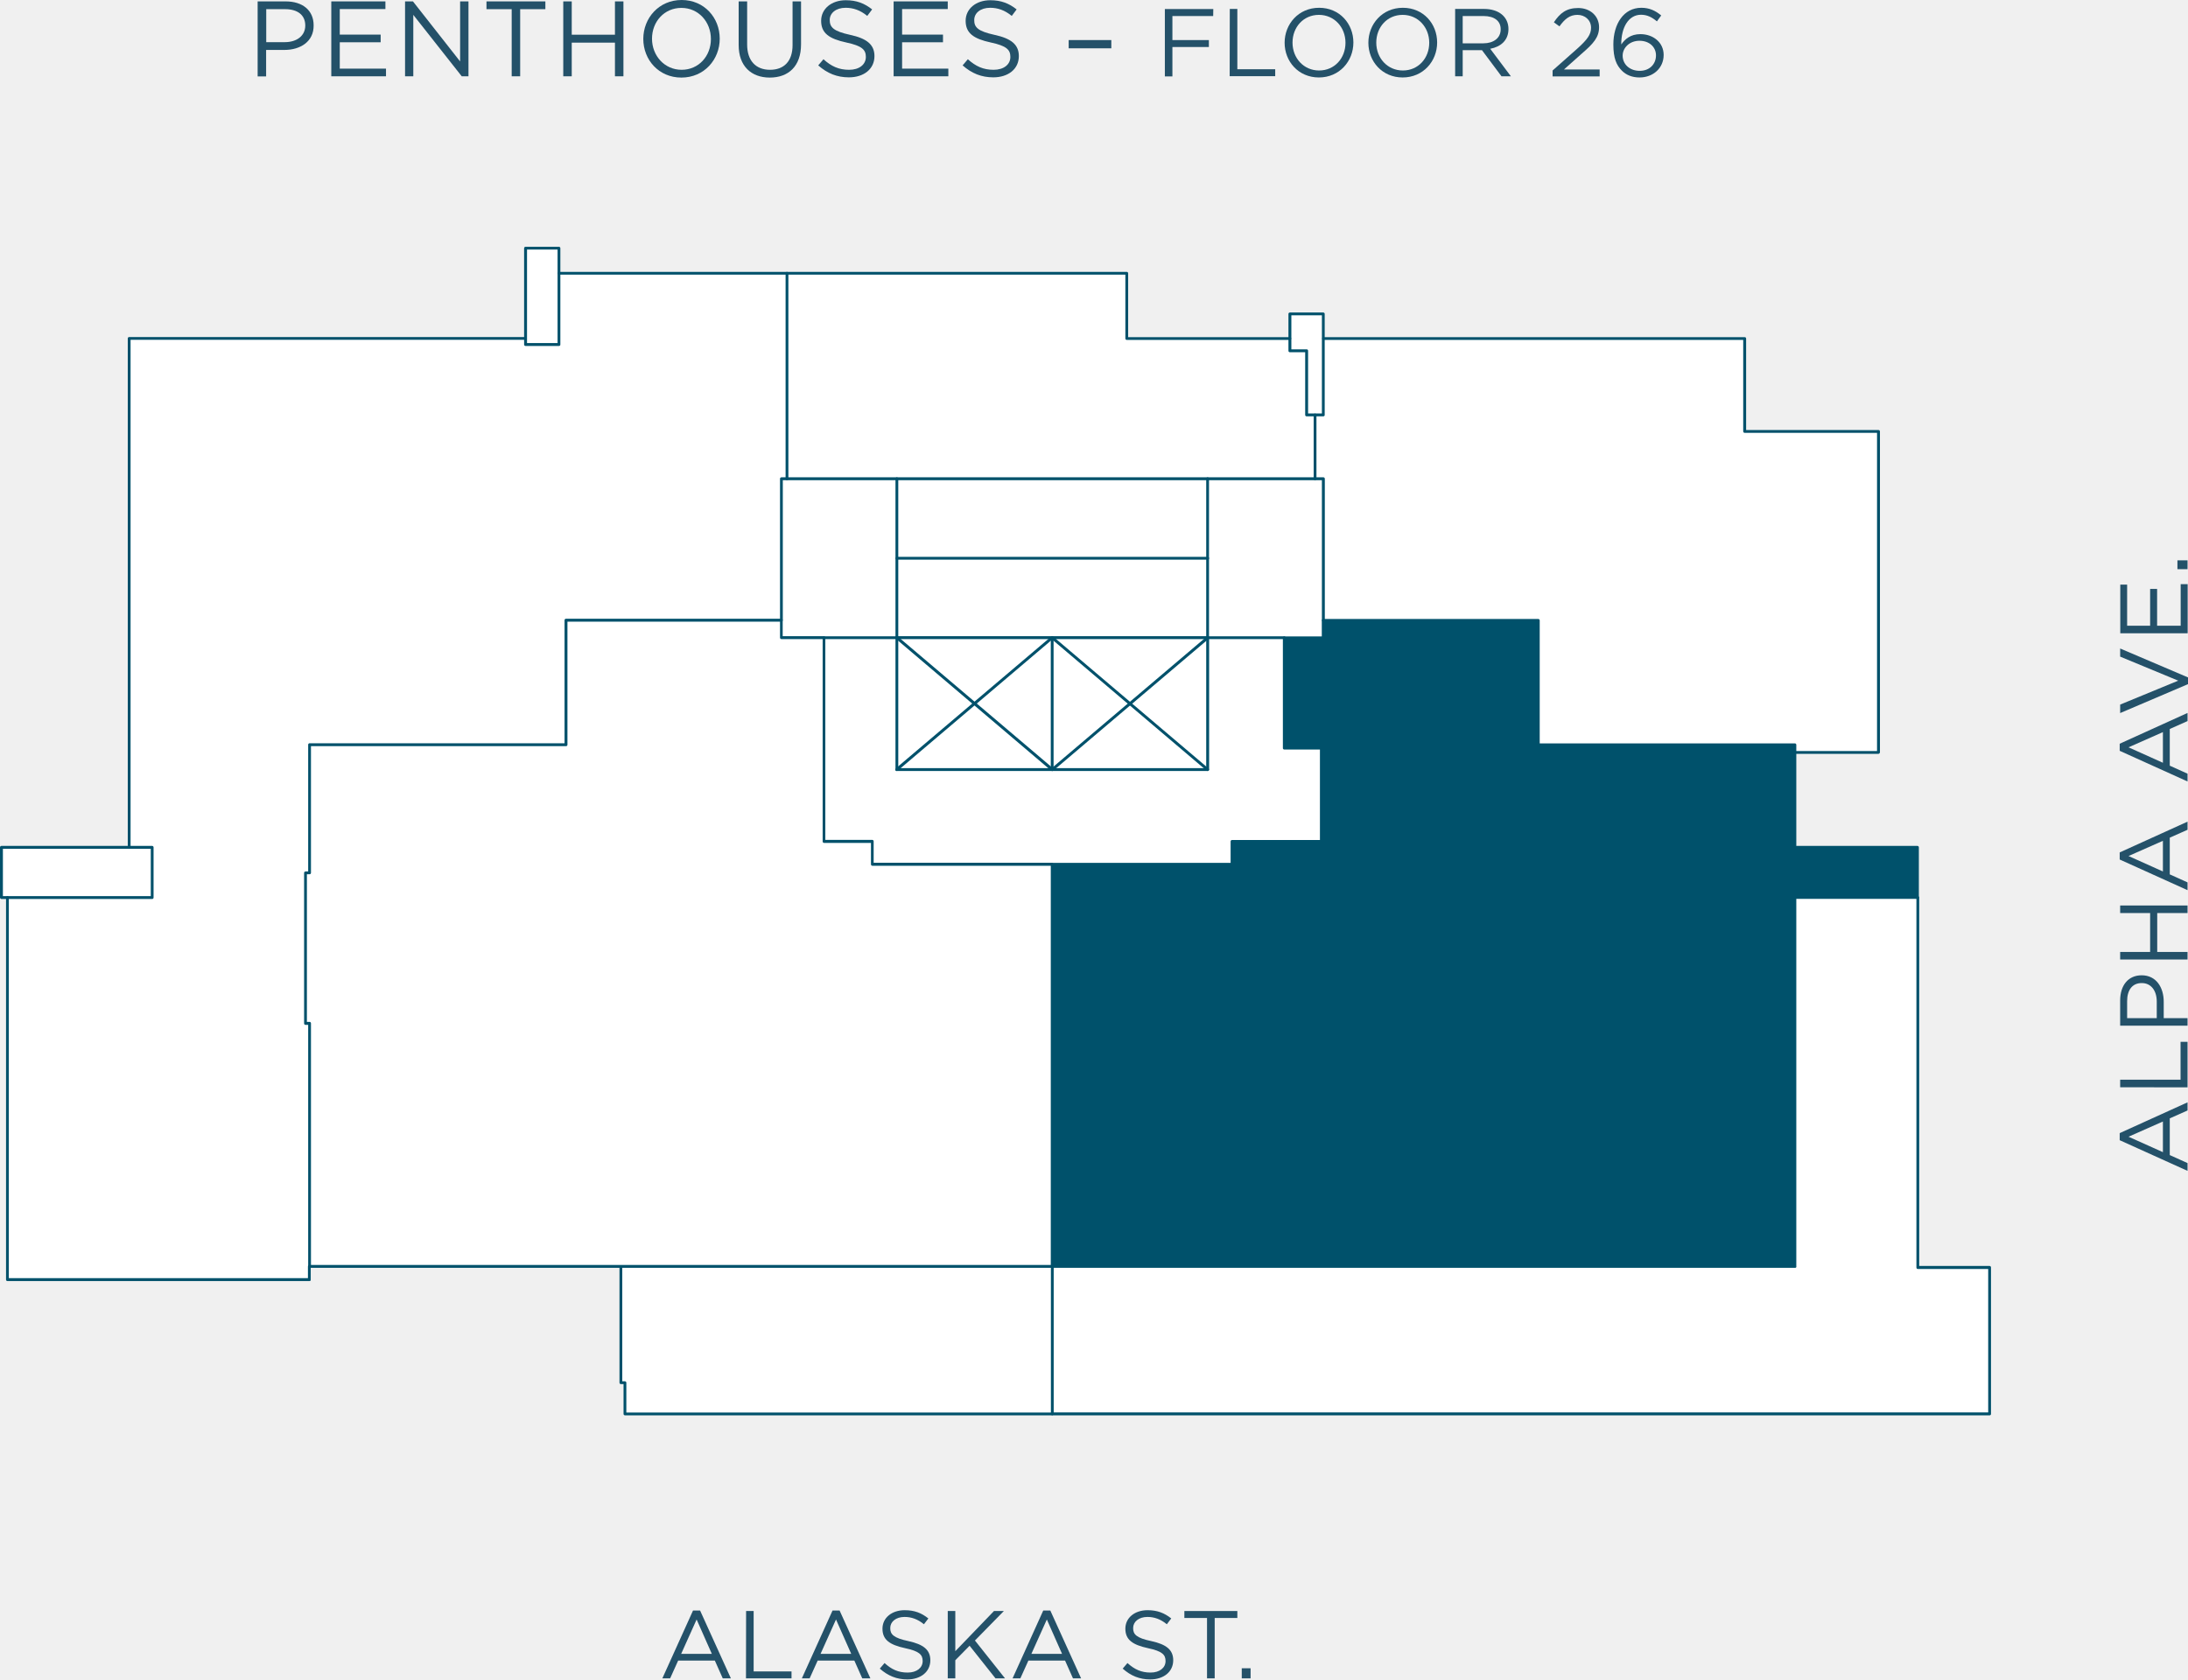
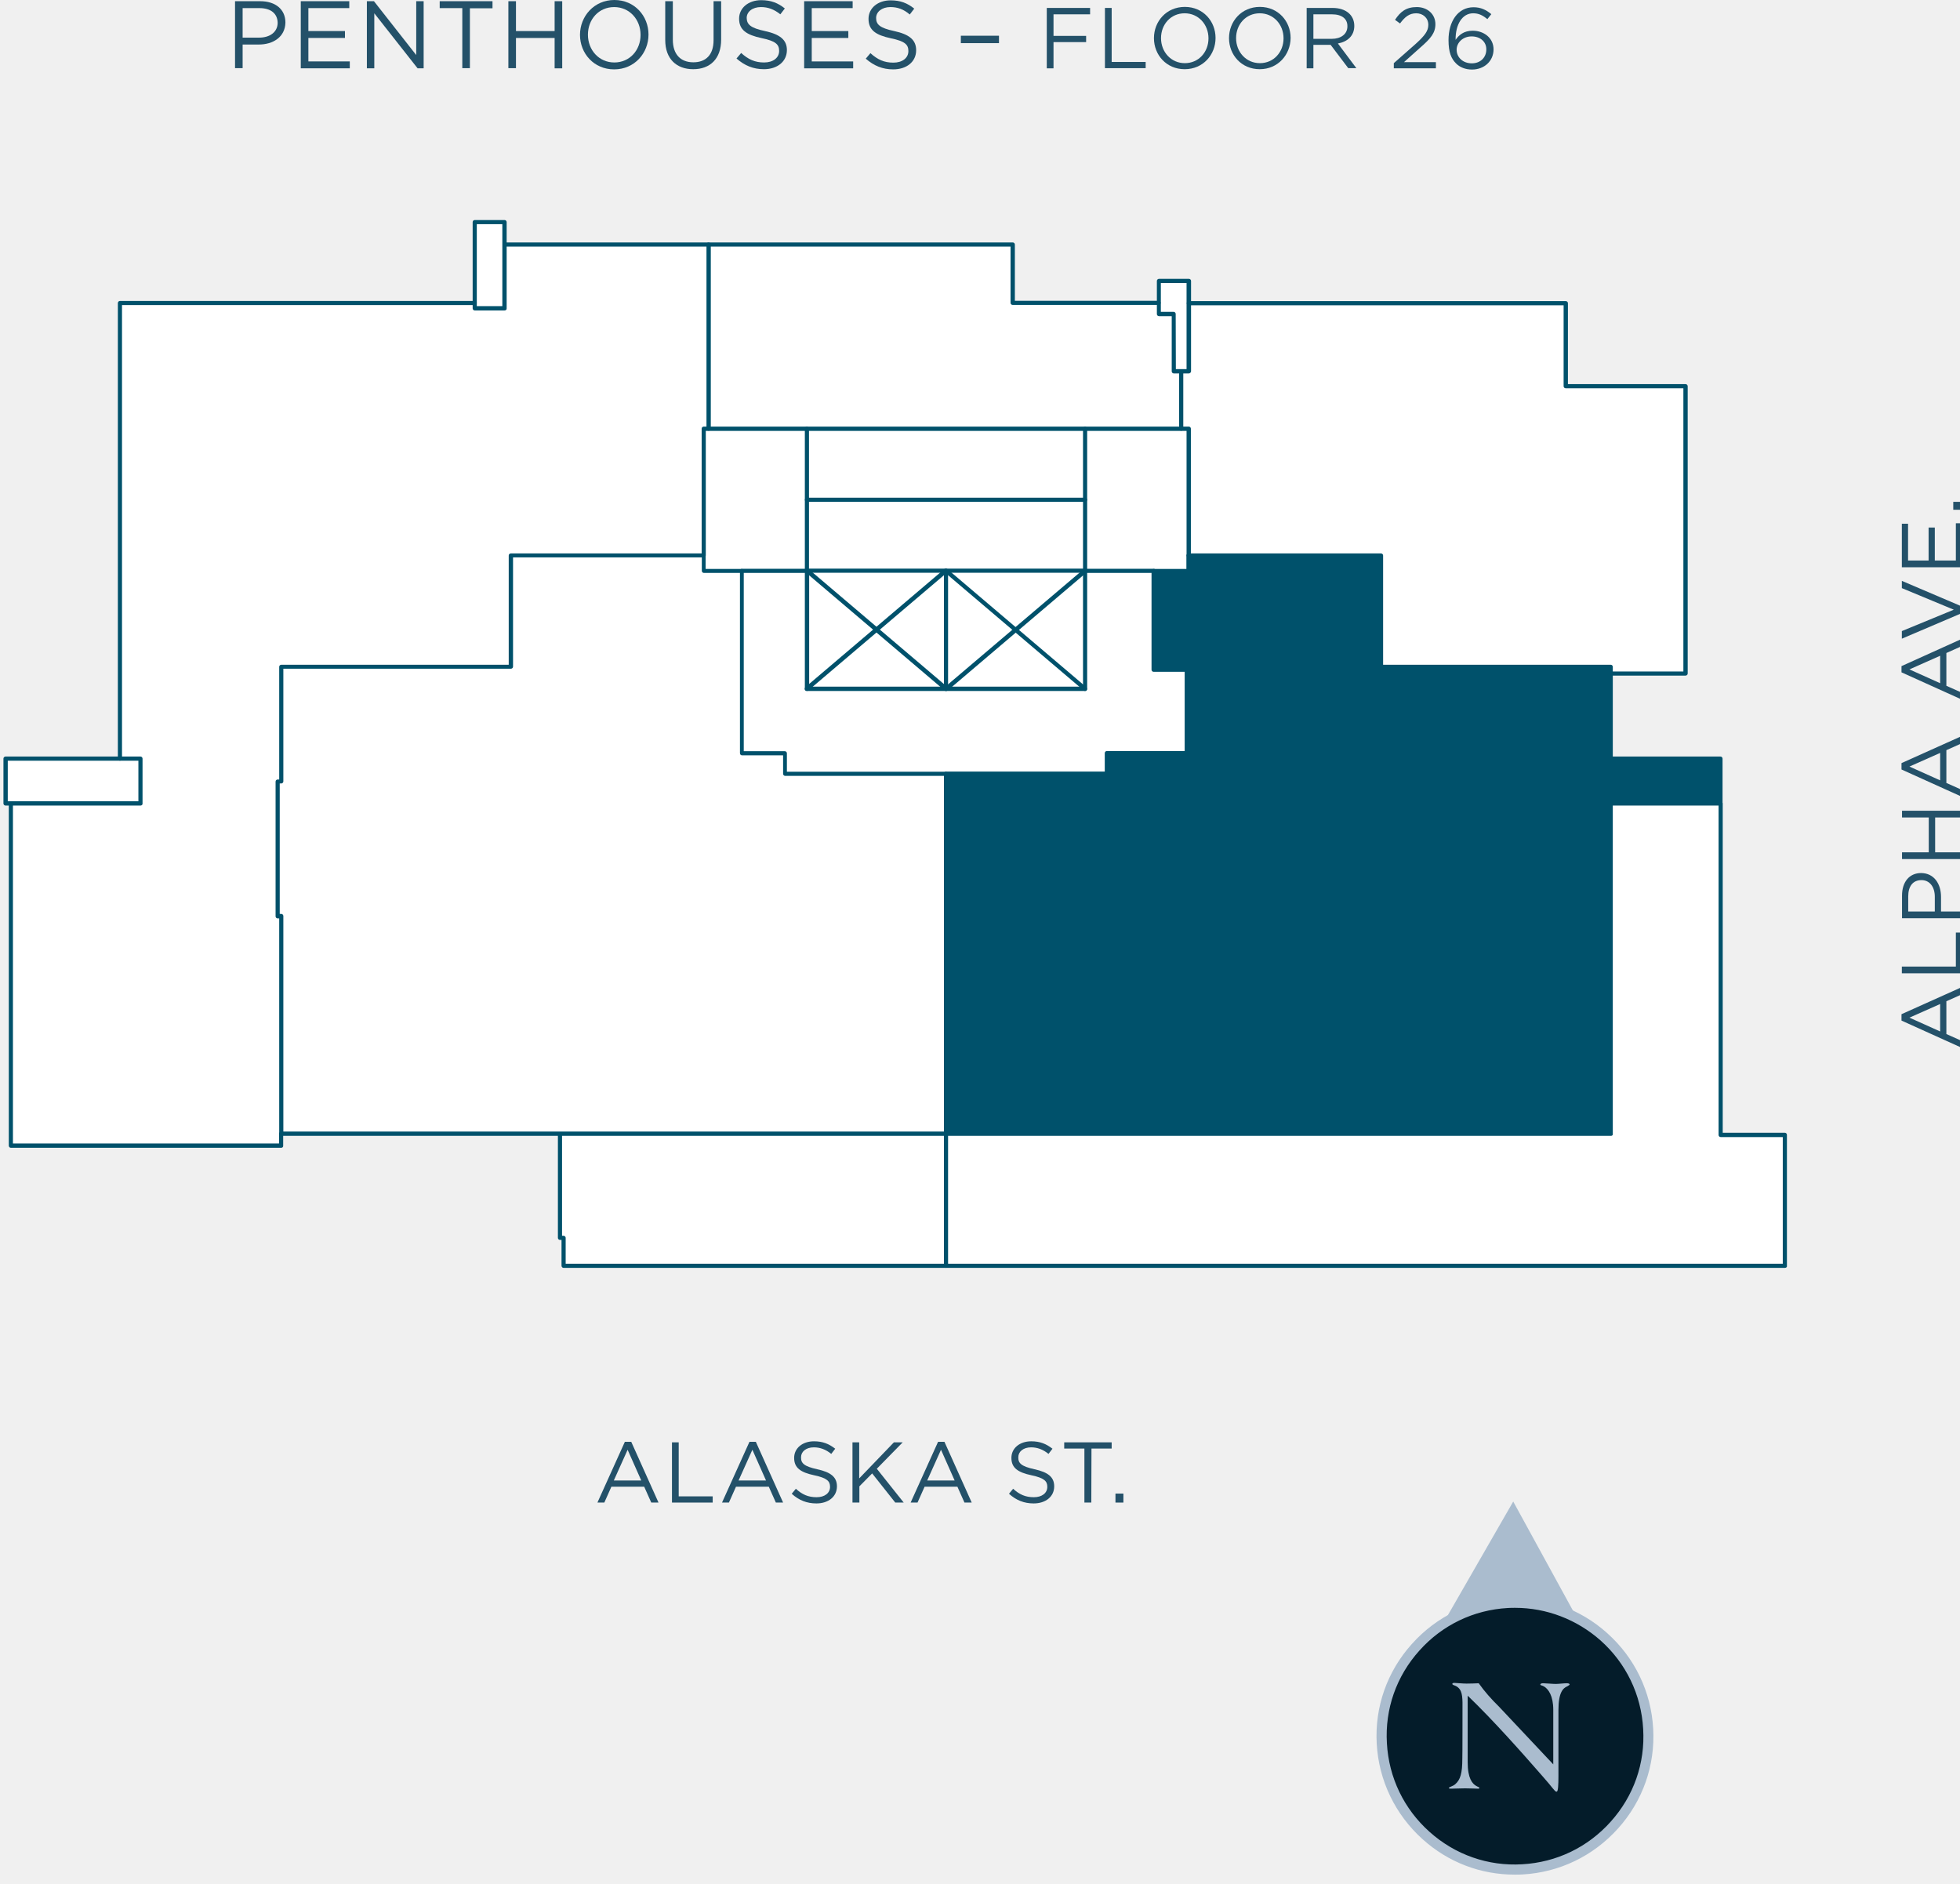
- <svg xmlns="http://www.w3.org/2000/svg" version="1.1" id="Layer_1" x="0px" y="0px" viewBox="0 0 188.36 144.61" style="enable-background:new 0 0 188.36 144.61;" xml:space="preserve">
+ <svg xmlns="http://www.w3.org/2000/svg" xmlns:xlink="http://www.w3.org/1999/xlink" version="1.1" id="Layer_1" x="0px" y="0px" viewBox="0 0 113.58 109.14" style="enable-background:new 0 0 113.58 109.14;" xml:space="preserve">
  <style type="text/css">
- 	.st0{fill:#245169;}
- 	.st1{fill:#FFFFFF;}
- 	.st2{fill:#00516B;}
+ 	.st0{fill:#AABCCE;}
+ 	.st1{fill:#041C2A;}
+ 	.st2{enable-background:new    ;}
+ 	.st3{clip-path:url(#SVGID_2_);}
+ 	.st4{fill:#245169;}
+ 	.st5{fill:#FFFFFF;}
+ 	.st6{fill:#00516B;}
</style>
  <g>
-     <path class="st0" d="M24.48,4.3h-1.57v2.28h-0.73V0.12h2.41c1.46,0,2.41,0.77,2.41,2.06C27.02,3.58,25.86,4.3,24.48,4.3z    M24.55,0.79h-1.63v2.84h1.59c1.07,0,1.77-0.57,1.77-1.43C26.28,1.27,25.59,0.79,24.55,0.79z" />
-     <path class="st0" d="M33.19,0.78h-3.94v2.2h3.52v0.66h-3.52v2.27h3.98v0.66h-4.71V0.12h4.66v0.66H33.19z" />
-     <path class="st0" d="M39.62,0.12h0.71v6.45h-0.58l-4.17-5.29v5.29h-0.71V0.12h0.68l4.06,5.17V0.12H39.62z" />
-     <path class="st0" d="M44.79,6.57h-0.74V0.79h-2.17V0.12h5.07v0.67h-2.17v5.78H44.79z" />
-     <path class="st0" d="M49.22,3.67v2.9h-0.73V0.12h0.73v2.87h3.72V0.12h0.73v6.45h-0.73v-2.9C52.94,3.67,49.22,3.67,49.22,3.67z" />
-     <path class="st0" d="M58.66,6.68c-1.96,0-3.28-1.54-3.28-3.33S56.72,0,58.68,0s3.28,1.54,3.28,3.33S60.63,6.68,58.66,6.68z    M58.66,0.68c-1.47,0-2.53,1.18-2.53,2.65s1.08,2.68,2.55,2.68s2.52-1.18,2.52-2.65S60.14,0.68,58.66,0.68z" />
-     <path class="st0" d="M68.96,3.82c0,1.88-1.08,2.86-2.69,2.86c-1.59,0-2.68-0.98-2.68-2.8V0.12h0.73v3.71   c0,1.39,0.74,2.18,1.97,2.18c1.19,0,1.94-0.72,1.94-2.13V0.12h0.73C68.96,0.12,68.96,3.82,68.96,3.82z" />
-     <path class="st0" d="M73.18,3c1.44,0.31,2.1,0.84,2.1,1.83c0,1.12-0.92,1.83-2.2,1.83c-1.02,0-1.86-0.34-2.64-1.03l0.45-0.53   c0.67,0.61,1.32,0.91,2.21,0.91c0.87,0,1.44-0.45,1.44-1.11c0-0.61-0.32-0.95-1.68-1.24c-1.48-0.32-2.17-0.8-2.17-1.87   c0-1.03,0.89-1.77,2.12-1.77c0.94,0,1.61,0.27,2.27,0.79l-0.42,0.56c-0.6-0.49-1.2-0.7-1.86-0.7c-0.84,0-1.37,0.46-1.37,1.05   C71.43,2.35,71.76,2.69,73.18,3z" />
-     <path class="st0" d="M81.6,0.78h-3.94v2.2h3.52v0.66h-3.52v2.27h3.98v0.66h-4.71V0.12h4.66v0.66H81.6z" />
-     <path class="st0" d="M85.61,3c1.44,0.31,2.1,0.84,2.1,1.83c0,1.12-0.92,1.83-2.2,1.83c-1.02,0-1.86-0.34-2.64-1.03l0.45-0.53   c0.68,0.61,1.32,0.91,2.22,0.91c0.87,0,1.44-0.45,1.44-1.11c0-0.61-0.32-0.95-1.68-1.24c-1.48-0.32-2.17-0.8-2.17-1.87   c0-1.03,0.89-1.77,2.12-1.77c0.94,0,1.61,0.27,2.27,0.79L87.1,1.37c-0.6-0.49-1.2-0.7-1.86-0.7c-0.84,0-1.37,0.46-1.37,1.05   C83.86,2.35,84.19,2.69,85.61,3z" />
-     <path class="st0" d="M92,4.16V3.45h3.67v0.71H92z" />
-   </g>
-   <g>
-     <path class="st0" d="M104.44,1.38h-3.51v2.07h3.14v0.6h-3.14v2.53h-0.65v-5.8h4.17L104.44,1.38L104.44,1.38z" />
-     <path class="st0" d="M105.87,0.77h0.65v5.19h3.26v0.6h-3.92L105.87,0.77L105.87,0.77z" />
-     <path class="st0" d="M113.54,6.67c-1.76,0-2.95-1.38-2.95-2.99s1.2-3.01,2.97-3.01c1.77,0,2.95,1.38,2.95,2.99   S115.31,6.67,113.54,6.67z M113.54,1.28c-1.33,0-2.27,1.06-2.27,2.39s0.96,2.4,2.29,2.4s2.27-1.06,2.27-2.39   S114.87,1.28,113.54,1.28z" />
-     <path class="st0" d="M120.75,6.67c-1.76,0-2.95-1.38-2.95-2.99s1.2-3.01,2.97-3.01c1.77,0,2.95,1.38,2.95,2.99   S122.52,6.67,120.75,6.67z M120.75,1.28c-1.33,0-2.27,1.06-2.27,2.39s0.96,2.4,2.29,2.4s2.27-1.06,2.27-2.39   S122.08,1.28,120.75,1.28z" />
-     <path class="st0" d="M129.26,6.57l-1.68-2.25h-1.66v2.25h-0.65v-5.8h2.49c1.28,0,2.1,0.69,2.1,1.73c0,0.97-0.66,1.53-1.57,1.7   l1.78,2.37C130.07,6.57,129.26,6.57,129.26,6.57z M127.71,1.38h-1.79v2.35h1.78c0.87,0,1.49-0.45,1.49-1.2   C129.2,1.81,128.65,1.38,127.71,1.38z" />
-     <path class="st0" d="M134.25,2.27l-0.48-0.35c0.52-0.78,1.07-1.23,2.09-1.23c1.05,0,1.8,0.7,1.8,1.65c0,0.85-0.45,1.38-1.47,2.26   l-1.55,1.38h3.07v0.6h-4.05V6.07l2.1-1.86c0.89-0.8,1.21-1.24,1.21-1.82c0-0.68-0.54-1.11-1.17-1.11   C135.14,1.28,134.71,1.63,134.25,2.27z" />
-     <path class="st0" d="M142.64,1.84c-0.43-0.36-0.84-0.57-1.37-0.57c-1.05,0-1.71,1.06-1.7,2.56c0.32-0.46,0.8-0.89,1.65-0.89   c1.08,0,2,0.7,2,1.79c0,1.13-0.9,1.94-2.08,1.94c-0.64,0-1.16-0.22-1.52-0.59c-0.46-0.46-0.73-1.06-0.73-2.25   c0-1.77,0.89-3.16,2.41-3.16c0.7,0,1.21,0.25,1.71,0.66L142.64,1.84z M141.14,3.51c-0.87,0-1.45,0.62-1.45,1.28   c0,0.75,0.61,1.31,1.47,1.31s1.4-0.59,1.4-1.33C142.56,4.04,141.98,3.51,141.14,3.51z" />
-   </g>
-   <g>
-     <path class="st0" d="M62.92,144.52h-0.7l-0.68-1.53h-3.16l-0.69,1.53h-0.67l2.64-5.84h0.61L62.92,144.52z M59.97,139.45l-1.33,2.96   h2.64L59.97,139.45z" />
-     <path class="st0" d="M64.23,138.72h0.65v5.2h3.26v0.6h-3.92L64.23,138.72L64.23,138.72z" />
-     <path class="st0" d="M74.93,144.52h-0.7l-0.68-1.53h-3.16l-0.69,1.53h-0.67l2.64-5.84h0.61L74.93,144.52z M71.97,139.45l-1.33,2.96   h2.64L71.97,139.45z" />
-     <path class="st0" d="M78.2,141.31c1.29,0.28,1.89,0.75,1.89,1.65c0,1-0.83,1.65-1.98,1.65c-0.92,0-1.67-0.31-2.37-0.93l0.41-0.48   c0.6,0.55,1.18,0.82,1.99,0.82c0.78,0,1.29-0.41,1.29-0.99c0-0.55-0.29-0.85-1.51-1.11c-1.33-0.29-1.95-0.72-1.95-1.68   c0-0.93,0.8-1.59,1.91-1.59c0.85,0,1.45,0.24,2.04,0.71l-0.38,0.5c-0.54-0.44-1.08-0.63-1.67-0.63c-0.75,0-1.23,0.42-1.23,0.95   C76.63,140.73,76.93,141.04,78.2,141.31z" />
-     <path class="st0" d="M86.52,144.52H85.7l-2.23-2.81l-1.23,1.25v1.56h-0.65v-5.8h0.65v3.46l3.33-3.46h0.85l-2.49,2.54L86.52,144.52z   " />
-     <path class="st0" d="M93.07,144.52h-0.7l-0.68-1.53h-3.16l-0.69,1.53h-0.67l2.64-5.84h0.61L93.07,144.52z M90.12,139.45l-1.33,2.96   h2.64L90.12,139.45z" />
-     <path class="st0" d="M99.11,141.31c1.29,0.28,1.89,0.75,1.89,1.65c0,1-0.83,1.65-1.98,1.65c-0.92,0-1.67-0.31-2.37-0.93l0.41-0.48   c0.61,0.55,1.19,0.82,1.99,0.82c0.78,0,1.29-0.41,1.29-0.99c0-0.55-0.29-0.85-1.51-1.11c-1.33-0.29-1.95-0.72-1.95-1.68   c0-0.93,0.8-1.59,1.91-1.59c0.84,0,1.45,0.24,2.04,0.71l-0.38,0.5c-0.54-0.44-1.08-0.63-1.67-0.63c-0.75,0-1.23,0.42-1.23,0.95   C97.54,140.73,97.83,141.04,99.11,141.31z" />
-     <path class="st0" d="M104.57,144.52h-0.66v-5.2h-1.95v-0.6h4.56v0.6h-1.95V144.52z" />
-     <path class="st0" d="M106.9,144.52v-0.87h0.76v0.87H106.9z" />
-   </g>
-   <g>
-     <path class="st0" d="M188.32,94.92v0.7l-1.53,0.68v3.16l1.53,0.69v0.67l-5.84-2.64v-0.61L188.32,94.92z M183.24,97.88l2.96,1.33   v-2.64L183.24,97.88z" />
-     <path class="st0" d="M182.52,93.62v-0.65h5.2v-3.26h0.6v3.92L182.52,93.62L182.52,93.62z" />
-     <path class="st0" d="M186.27,86.26v1.41h2.05v0.65h-5.8v-2.17c0-1.31,0.7-2.17,1.85-2.17C185.63,83.98,186.27,85.03,186.27,86.26z    M183.12,86.2v1.47h2.55v-1.43c0-0.96-0.51-1.59-1.28-1.59C183.55,84.64,183.12,85.27,183.12,86.2z" />
-     <path class="st0" d="M185.71,81.97h2.61v0.65h-5.8v-0.65h2.58v-3.35h-2.58v-0.65h5.8v0.65h-2.61V81.97z" />
-     <path class="st0" d="M188.32,70.75v0.7l-1.53,0.68v3.16l1.53,0.69v0.67l-5.84-2.64V73.4L188.32,70.75z M183.24,73.71l2.96,1.33   V72.4L183.24,73.71z" />
-     <path class="st0" d="M188.32,61.39v0.7l-1.53,0.68v3.16l1.53,0.69v0.67l-5.84-2.64v-0.61L188.32,61.39z M183.24,64.35l2.96,1.33   v-2.64L183.24,64.35z" />
-     <path class="st0" d="M182.52,56.54v-0.7l5.84,2.49v0.58l-5.84,2.49v-0.73l5-2.06L182.52,56.54z" />
-     <path class="st0" d="M183.12,50.34v3.54h1.98v-3.17h0.6v3.17h2.03V50.3h0.6v4.23h-5.8v-4.19H183.12z" />
-     <path class="st0" d="M188.32,49.01h-0.87v-0.76h0.87V49.01z" />
+     <g>
+       <g>
+         <g>
+           <polygon class="st0" points="87.69,87.01 83.86,93.67 91.38,93.75     " />
+         </g>
+         <g>
+           <path class="st1" d="M87.87,92.93c4.28,0.05,7.7,3.54,7.65,7.81c-0.05,4.28-3.54,7.7-7.81,7.65c-4.28-0.05-7.7-3.54-7.65-7.81      C80.09,96.33,83.6,92.88,87.87,92.93" />
+         </g>
+       </g>
+       <g class="st2">
+         <path class="st0" d="M84.75,98.65c-0.01-0.51-0.07-0.86-0.51-1c-0.05-0.02-0.08-0.05-0.08-0.06c0-0.04,0.02-0.07,0.12-0.07     s0.47,0.04,0.7,0.04c0.24,0,0.51-0.01,0.71-0.02c0.34,0.48,0.73,0.92,1.16,1.34l3.16,3.36v-3.16c0-0.81-0.28-1.2-0.53-1.35     c-0.12-0.07-0.22-0.07-0.22-0.11c0-0.05,0.06-0.08,0.16-0.08c0.14,0,0.55,0.04,0.73,0.04c0.19,0,0.46-0.04,0.65-0.04     c0.13,0,0.16,0.05,0.16,0.07s-0.05,0.06-0.14,0.11c-0.24,0.1-0.51,0.35-0.51,1.37v3.83c0,0.51-0.02,0.9-0.1,0.9h-0.02     c-0.1,0-0.2-0.22-0.8-0.89c-1.16-1.33-2.85-3.24-4.34-4.67v3.85c0,0.96,0.28,1.25,0.48,1.37c0.13,0.08,0.2,0.08,0.2,0.13     c0,0.02-0.02,0.04-0.07,0.04c-0.11,0-0.42-0.02-0.76-0.02c-0.19,0-0.72,0.02-0.83,0.02c-0.07,0-0.11-0.01-0.11-0.04     c0-0.06,0.24-0.1,0.37-0.22c0.3-0.26,0.41-0.64,0.41-1.48C84.75,101.92,84.75,98.65,84.75,98.65z" />
+       </g>
+     </g>
+     <g>
+       <g>
+         <g>
+           <g>
+             <defs>
+               <rect id="SVGID_1_" x="79.54" y="86.98" transform="matrix(0.9985 -0.0553 0.0553 0.9985 -5.2767 4.9965)" width="16.21" height="21.73" />
+             </defs>
+             <clipPath id="SVGID_2_">
+               <use xlink:href="#SVGID_1_" style="overflow:visible;" />
+             </clipPath>
+             <g class="st3">
+               <path class="st0" d="M87.78,108.63c-1.98,0-3.85-0.71-5.34-2.05c-1.59-1.43-2.54-3.4-2.66-5.53c-0.12-2.14,0.6-4.19,2.04-5.79        c1.43-1.6,3.4-2.54,5.53-2.66l0.01,0.29l-0.01-0.29c2.13-0.11,4.19,0.6,5.79,2.04c1.6,1.43,2.54,3.4,2.66,5.53        s-0.6,4.19-2.04,5.79s-3.4,2.54-5.53,2.66C88.08,108.63,87.93,108.63,87.78,108.63z M87.8,93.17c-0.14,0-0.28,0-0.42,0.01        c-1.99,0.11-3.81,0.99-5.13,2.47c-1.33,1.48-2,3.38-1.88,5.37c0.11,1.99,0.99,3.81,2.47,5.13c1.48,1.33,3.4,2,5.37,1.88        c1.99-0.11,3.81-0.99,5.13-2.47c1.33-1.48,2-3.38,1.88-5.37c-0.11-1.99-0.99-3.81-2.47-5.13        C91.38,93.85,89.63,93.17,87.8,93.17z" />
+             </g>
+           </g>
+         </g>
+       </g>
+     </g>
  </g>
  <g>
    <g>
-       <polygon class="st1" points="171.29,121.74 171.29,109.14 165.11,109.14 165.11,77.29 165.11,72.96 154.55,72.96 154.55,64.79     161.71,64.79 161.71,37.14 150.19,37.14 150.19,29.14 113.93,29.14 113.93,27.03 111.05,27.03 111.05,29.14 97.01,29.14     97.01,23.53 67.75,23.53 48.13,23.53 48.13,21.37 45.25,21.37 45.25,29.14 11.13,29.14 11.13,72.96 0.13,72.96 0.13,77.29     0.65,77.29 0.65,110.19 26.65,110.19 26.65,109.04 53.45,109.04 53.45,119.04 53.81,119.04 53.81,121.74 90.59,121.74   " />
-     </g>
-     <g>
-       <path class="st2" d="M103.96,66.39c-0.03,0-0.06-0.01-0.08-0.03l-13.3-11.29l-13.3,11.29c-0.05,0.04-0.13,0.04-0.18-0.01    c-0.04-0.05-0.04-0.13,0.01-0.18L90.5,54.81c0.05-0.04,0.12-0.04,0.16,0l13.38,11.36c0.05,0.04,0.06,0.12,0.01,0.18    C104.04,66.37,104,66.39,103.96,66.39z" />
-     </g>
-     <g>
-       <path class="st2" d="M90.58,66.39c-0.03,0-0.06-0.01-0.08-0.03L77.12,55c-0.05-0.04-0.06-0.12-0.01-0.18    c0.04-0.05,0.12-0.06,0.18-0.01l13.3,11.29l13.3-11.29c0.05-0.04,0.13-0.04,0.18,0.01c0.04,0.05,0.04,0.13-0.01,0.18L90.67,66.36    C90.64,66.38,90.61,66.39,90.58,66.39z" />
-     </g>
-     <g>
-       <path class="st2" d="M90.58,66.39c-0.07,0-0.12-0.06-0.12-0.12V54.9c0-0.07,0.06-0.12,0.12-0.12s0.12,0.06,0.12,0.12v11.36    C90.71,66.33,90.65,66.39,90.58,66.39z" />
-     </g>
-     <g>
-       <path class="st2" d="M77.21,55.03c-0.07,0-0.12-0.06-0.12-0.12V41.22c0-0.07,0.06-0.12,0.12-0.12s0.12,0.06,0.12,0.12V54.9    C77.33,54.97,77.27,55.03,77.21,55.03z" />
-     </g>
-     <g>
-       <path class="st2" d="M103.96,55.03c-0.07,0-0.12-0.06-0.12-0.12V41.22c0-0.07,0.06-0.12,0.12-0.12s0.12,0.06,0.12,0.12V54.9    C104.09,54.97,104.03,55.03,103.96,55.03z" />
-     </g>
-     <g>
-       <path class="st2" d="M90.58,121.87H53.8c-0.07,0-0.12-0.06-0.12-0.12v-2.57h-0.23c-0.07,0-0.12-0.06-0.12-0.12v-10    c0-0.07,0.06-0.12,0.12-0.12s0.12,0.06,0.12,0.12v9.88h0.23c0.07,0,0.12,0.06,0.12,0.12v2.57h36.66c0.07,0,0.12,0.06,0.12,0.12    S90.65,121.87,90.58,121.87z" />
-     </g>
-     <g>
-       <path class="st2" d="M171.29,121.87h-80.7c-0.07,0-0.12-0.06-0.12-0.12v-12.7c0-0.07,0.06-0.12,0.12-0.12s0.12,0.06,0.12,0.12    v12.57h80.45v-12.35h-6.06c-0.07,0-0.12-0.06-0.12-0.12V77.28c0-0.07,0.06-0.12,0.12-0.12s0.12,0.06,0.12,0.12v31.73h6.06    c0.07,0,0.12,0.06,0.12,0.12v12.6C171.41,121.81,171.35,121.87,171.29,121.87z" />
-     </g>
-     <g>
-       <path class="st2" d="M161.71,64.91h-7.16c-0.07,0-0.12-0.06-0.12-0.12s0.06-0.12,0.12-0.12h7.04v-27.4h-11.4    c-0.07,0-0.12-0.06-0.12-0.12v-7.88h-36.13c-0.07,0-0.12-0.06-0.12-0.12s0.06-0.12,0.12-0.12h36.26c0.07,0,0.12,0.06,0.12,0.12    v7.88h11.4c0.07,0,0.12,0.06,0.12,0.12v27.64C161.83,64.85,161.77,64.91,161.71,64.91z" />
-     </g>
-     <g>
-       <path class="st2" d="M26.64,110.31h-26c-0.07,0-0.12-0.06-0.12-0.12v-32.9c0-0.07,0.06-0.12,0.12-0.12s0.12,0.06,0.12,0.12v32.77    h25.75v-1.01c0-0.07,0.06-0.12,0.12-0.12s0.12,0.06,0.12,0.12v1.14C26.77,110.25,26.71,110.31,26.64,110.31z" />
-     </g>
-     <g>
-       <path class="st2" d="M11.12,73.09c-0.07,0-0.12-0.06-0.12-0.12V29.14c0-0.07,0.06-0.12,0.12-0.12h34.12    c0.07,0,0.12,0.06,0.12,0.12s-0.06,0.12-0.12,0.12h-34v43.69C11.25,73.03,11.19,73.09,11.12,73.09z" />
-     </g>
-     <g>
-       <path class="st2" d="M67.75,23.65H48.12c-0.07,0-0.12-0.06-0.12-0.12s0.06-0.12,0.12-0.12h19.62c0.07,0,0.12,0.06,0.12,0.12    S67.81,23.65,67.75,23.65z" />
-     </g>
-     <g>
-       <path class="st2" d="M113.21,41.35c-0.07,0-0.12-0.06-0.12-0.12v-5.5c0-0.07,0.06-0.12,0.12-0.12s0.12,0.06,0.12,0.12v5.5    C113.33,41.29,113.27,41.35,113.21,41.35z" />
-     </g>
-     <g>
-       <path class="st2" d="M67.75,41.35c-0.07,0-0.12-0.06-0.12-0.12v-17.7c0-0.07,0.06-0.12,0.12-0.12H97c0.07,0,0.12,0.06,0.12,0.12    v5.5h13.92c0.07,0,0.12,0.06,0.12,0.12s-0.06,0.12-0.12,0.12H97c-0.07,0-0.12-0.06-0.12-0.12v-5.5H67.87v17.58    C67.87,41.29,67.81,41.35,67.75,41.35z" />
-     </g>
-     <g>
-       <path class="st2" d="M77.21,55.03h-6.26c-0.07,0-0.12-0.06-0.12-0.12s0.06-0.12,0.12-0.12h6.26c0.07,0,0.12,0.06,0.12,0.12    S77.27,55.03,77.21,55.03z" />
-     </g>
-     <g>
-       <path class="st2" d="M110.56,55.03h-6.6c-0.07,0-0.12-0.06-0.12-0.12s0.06-0.12,0.12-0.12h6.6c0.07,0,0.12,0.06,0.12,0.12    S110.63,55.03,110.56,55.03z" />
-     </g>
-     <g>
-       <path class="st2" d="M113.92,53.53c-0.07,0-0.12-0.06-0.12-0.12V41.35H67.39V53.4c0,0.07-0.06,0.12-0.12,0.12    s-0.12-0.06-0.12-0.12V41.22c0-0.07,0.06-0.12,0.12-0.12h46.66c0.07,0,0.12,0.06,0.12,0.12V53.4    C114.05,53.47,113.99,53.53,113.92,53.53z" />
-     </g>
-     <g>
-       <path class="st2" d="M103.96,66.39H77.21c-0.07,0-0.12-0.06-0.12-0.12V54.9c0-0.07,0.06-0.12,0.12-0.12h26.76    c0.07,0,0.12,0.06,0.12,0.12v11.36C104.09,66.33,104.03,66.39,103.96,66.39z M77.33,66.14h26.51V55.03H77.33V66.14z" />
-     </g>
-     <g>
-       <path class="st2" d="M103.96,48.19H77.21c-0.07,0-0.12-0.06-0.12-0.12s0.06-0.12,0.12-0.12h26.76c0.07,0,0.12,0.06,0.12,0.12    S104.03,48.19,103.96,48.19z" />
-     </g>
-     <g>
-       <polygon class="st2" points="90.58,109.04 154.54,109.04 154.54,77.28 165.1,77.28 165.1,72.96 154.54,72.96 154.54,64.78     154.54,64.12 132.44,64.12 132.44,53.4 113.92,53.4 113.92,54.9 110.56,54.9 110.56,64.4 113.76,64.4 113.76,72.44 106.06,72.44     106.06,74.42 90.58,74.42   " />
-     </g>
-     <g>
-       <path class="st2" d="M154.54,109.17H90.58c-0.07,0-0.12-0.06-0.12-0.12V74.42c0-0.07,0.06-0.12,0.12-0.12h15.36v-1.85    c0-0.07,0.06-0.12,0.12-0.12h7.57v-7.79h-3.07c-0.07,0-0.12-0.06-0.12-0.12v-9.5c0-0.07,0.06-0.12,0.12-0.12h3.23v-1.38    c0-0.07,0.06-0.12,0.12-0.12h18.52c0.07,0,0.12,0.06,0.12,0.12v10.59h21.97c0.07,0,0.12,0.06,0.12,0.12v8.71h10.43    c0.07,0,0.12,0.06,0.12,0.12v4.32c0,0.07-0.06,0.12-0.12,0.12h-10.43v31.64C154.67,109.11,154.61,109.17,154.54,109.17z     M90.71,108.92h63.71V77.28c0-0.07,0.06-0.12,0.12-0.12h10.43v-4.07h-10.43c-0.07,0-0.12-0.06-0.12-0.12v-8.71h-21.97    c-0.07,0-0.12-0.06-0.12-0.12V53.53h-18.27v1.38c0,0.07-0.06,0.12-0.12,0.12h-3.23v9.25h3.07c0.07,0,0.12,0.06,0.12,0.12v8.04    c0,0.07-0.06,0.12-0.12,0.12h-7.57v1.85c0,0.07-0.06,0.12-0.12,0.12H90.71V108.92z" />
-     </g>
-     <g>
-       <polygon class="st1" points="90.58,74.42 75.1,74.42 75.1,72.44 70.94,72.44 70.94,54.9 67.26,54.9 67.26,53.4 48.72,53.4     48.72,64.12 26.64,64.12 26.64,75.16 26.28,75.16 26.28,88.12 26.64,88.12 26.64,109.04 53.44,109.04 90.58,109.04   " />
-     </g>
-     <g>
-       <path class="st2" d="M90.58,109.17H26.65c-0.07,0-0.12-0.06-0.12-0.12v-20.8H26.3c-0.07,0-0.12-0.06-0.12-0.12V75.16    c0-0.07,0.06-0.12,0.12-0.12h0.23V64.12c0-0.07,0.06-0.12,0.12-0.12H48.6V53.4c0-0.07,0.06-0.12,0.12-0.12h18.54    c0.07,0,0.12,0.06,0.12,0.12v1.38h3.55c0.07,0,0.12,0.06,0.12,0.12v17.42h4.04c0.07,0,0.12,0.06,0.12,0.12v1.85h15.35    c0.07,0,0.12,0.06,0.12,0.12v34.62C90.71,109.11,90.65,109.17,90.58,109.17z M26.77,108.92h63.69V74.55H75.1    c-0.07,0-0.12-0.06-0.12-0.12v-1.85h-4.04c-0.07,0-0.12-0.06-0.12-0.12V55.03h-3.55c-0.07,0-0.12-0.06-0.12-0.12v-1.38h-18.3v10.6    c0,0.07-0.06,0.12-0.12,0.12H26.77v10.91c0,0.07-0.06,0.12-0.12,0.12h-0.23v12.71h0.23c0.07,0,0.12,0.06,0.12,0.12V108.92z" />
-     </g>
-     <g>
-       <path class="st2" d="M13.1,77.41H0.12C0.06,77.41,0,77.35,0,77.28v-4.32c0-0.07,0.06-0.12,0.12-0.12H13.1    c0.07,0,0.12,0.06,0.12,0.12v4.32C13.23,77.35,13.17,77.41,13.1,77.41z M0.25,77.16h12.73v-4.07H0.25V77.16z" />
-     </g>
-     <g>
-       <path class="st2" d="M48.12,29.79h-2.88c-0.07,0-0.12-0.06-0.12-0.12v-8.3c0-0.07,0.06-0.12,0.12-0.12h2.88    c0.07,0,0.12,0.06,0.12,0.12v8.3C48.25,29.73,48.19,29.79,48.12,29.79z M45.37,29.54H48v-8.05h-2.63V29.54z" />
-     </g>
-     <g>
-       <path class="st2" d="M113.92,35.85h-1.44c-0.07,0-0.12-0.06-0.12-0.12v-5.4h-1.32c-0.07,0-0.12-0.06-0.12-0.12v-3.18    c0-0.07,0.06-0.12,0.12-0.12h2.88c0.07,0,0.12,0.06,0.12,0.12v8.7C114.05,35.79,113.99,35.85,113.92,35.85z M112.61,35.6h1.19    v-8.45h-2.63v2.93h1.32c0.07,0,0.12,0.06,0.12,0.12C112.61,30.2,112.61,35.6,112.61,35.6z" />
+       <g>
+         <g>
+           <path class="st4" d="M15,2.58h-0.94v1.37h-0.44V0.07h1.46c0.88,0,1.46,0.47,1.46,1.24C16.52,2.15,15.82,2.58,15,2.58z       M15.04,0.47h-0.98v1.71h0.96c0.64,0,1.07-0.34,1.07-0.86C16.08,0.76,15.66,0.47,15.04,0.47z" />
+           <path class="st4" d="M20.24,0.47h-2.37V1.8h2.12v0.4h-2.12v1.36h2.4v0.4h-2.84V0.07h2.81C20.24,0.07,20.24,0.47,20.24,0.47z" />
+           <path class="st4" d="M24.12,0.07h0.43v3.89H24.2l-2.51-3.19v3.19h-0.43V0.07h0.41l2.45,3.12V0.07z" />
+           <path class="st4" d="M27.23,3.95h-0.44V0.47h-1.31v-0.4h3.06v0.41h-1.31V3.95z" />
+           <path class="st4" d="M29.9,2.2v1.75h-0.44V0.07h0.44V1.8h2.24V0.07h0.44v3.89h-0.44V2.2H29.9z" />
+           <path class="st4" d="M35.59,4.02c-1.18,0-1.98-0.93-1.98-2S34.42,0,35.6,0s1.98,0.93,1.98,2C37.58,3.08,36.77,4.02,35.59,4.02z       M35.59,0.41c-0.89,0-1.52,0.71-1.52,1.6s0.64,1.61,1.53,1.61s1.52-0.71,1.52-1.6S36.48,0.41,35.59,0.41z" />
+           <path class="st4" d="M41.79,2.29c0,1.13-0.65,1.72-1.62,1.72c-0.96,0-1.62-0.59-1.62-1.69V0.07h0.44V2.3      c0,0.84,0.44,1.31,1.19,1.31c0.72,0,1.17-0.43,1.17-1.28V0.07h0.44C41.79,0.07,41.79,2.29,41.79,2.29z" />
+           <path class="st4" d="M44.33,1.8c0.87,0.19,1.27,0.51,1.27,1.1c0,0.67-0.56,1.11-1.33,1.11c-0.62,0-1.12-0.21-1.59-0.62      l0.27-0.32c0.41,0.37,0.79,0.55,1.33,0.55c0.52,0,0.87-0.27,0.87-0.67c0-0.37-0.19-0.57-1.01-0.74      c-0.89-0.19-1.31-0.48-1.31-1.13c0-0.62,0.54-1.07,1.28-1.07c0.57,0,0.97,0.16,1.37,0.48l-0.26,0.34      c-0.36-0.29-0.72-0.42-1.12-0.42c-0.51,0-0.83,0.28-0.83,0.63C43.28,1.41,43.48,1.62,44.33,1.8z" />
+           <path class="st4" d="M49.41,0.47h-2.37V1.8h2.12v0.4h-2.12v1.36h2.4v0.4H46.6V0.07h2.81V0.47z" />
+           <path class="st4" d="M51.82,1.8c0.87,0.19,1.27,0.51,1.27,1.11c0,0.67-0.55,1.11-1.33,1.11c-0.62,0-1.12-0.21-1.59-0.62      l0.27-0.32c0.41,0.37,0.79,0.55,1.33,0.55c0.52,0,0.87-0.27,0.87-0.67c0-0.37-0.19-0.57-1.01-0.74c-0.89-0.19-1.3-0.48-1.3-1.13      c0-0.62,0.54-1.07,1.28-1.07c0.57,0,0.97,0.16,1.37,0.48l-0.26,0.34C52.36,0.53,52,0.41,51.6,0.41c-0.5,0-0.83,0.28-0.83,0.63      C50.77,1.41,50.97,1.62,51.82,1.8z" />
+           <path class="st4" d="M55.68,2.5V2.07h2.21V2.5H55.68z" />
+         </g>
+         <g>
+           <path class="st4" d="M63.17,0.83h-2.12v1.25h1.89v0.36h-1.89v1.52h-0.39v-3.5h2.51V0.83z" />
+           <path class="st4" d="M64.03,0.46h0.39v3.13h1.97v0.36h-2.36V0.46z" />
+           <path class="st4" d="M68.65,4.01c-1.06,0-1.78-0.83-1.78-1.8s0.72-1.81,1.79-1.81c1.06,0,1.78,0.83,1.78,1.8      S69.72,4.01,68.65,4.01z M68.65,0.77c-0.8,0-1.37,0.64-1.37,1.44s0.58,1.45,1.38,1.45c0.8,0,1.37-0.64,1.37-1.44      S69.45,0.77,68.65,0.77z" />
+           <path class="st4" d="M73,4.01c-1.06,0-1.78-0.83-1.78-1.8s0.72-1.81,1.79-1.81c1.06,0,1.78,0.83,1.78,1.8      C74.78,3.17,74.06,4.01,73,4.01z M73,0.77c-0.8,0-1.37,0.64-1.37,1.44s0.58,1.45,1.38,1.45c0.8,0,1.37-0.64,1.37-1.44      S73.8,0.77,73,0.77z" />
+           <path class="st4" d="M78.13,3.95L77.11,2.6h-1v1.36h-0.39v-3.5h1.5c0.77,0,1.26,0.41,1.26,1.04c0,0.58-0.4,0.92-0.95,1.02      l1.07,1.43C78.6,3.95,78.13,3.95,78.13,3.95z M77.19,0.83h-1.08v1.42h1.07c0.52,0,0.9-0.27,0.9-0.72      C78.09,1.09,77.76,0.83,77.19,0.83z" />
+           <path class="st4" d="M81.13,1.36l-0.29-0.21c0.31-0.47,0.64-0.74,1.26-0.74c0.63,0,1.08,0.42,1.08,0.99      c0,0.51-0.27,0.83-0.88,1.36L81.36,3.6h1.85v0.36h-2.44v-0.3l1.27-1.12c0.53-0.48,0.73-0.75,0.73-1.1c0-0.41-0.32-0.67-0.7-0.67      C81.67,0.77,81.41,0.98,81.13,1.36z" />
+           <path class="st4" d="M86.19,1.11c-0.26-0.22-0.5-0.34-0.82-0.34c-0.63,0-1.03,0.64-1.02,1.54c0.19-0.28,0.48-0.53,0.99-0.53      c0.65,0,1.21,0.42,1.21,1.08c0,0.68-0.54,1.17-1.25,1.17c-0.38,0-0.7-0.13-0.92-0.35c-0.28-0.28-0.44-0.64-0.44-1.36      c0-1.07,0.54-1.9,1.45-1.9c0.42,0,0.73,0.15,1.03,0.4L86.19,1.11z M85.28,2.11c-0.52,0-0.87,0.37-0.87,0.77      c0,0.45,0.37,0.79,0.88,0.79c0.51,0,0.84-0.35,0.84-0.8C86.14,2.43,85.79,2.11,85.28,2.11z" />
+         </g>
+         <g>
+           <path class="st4" d="M38.16,87.07h-0.42l-0.41-0.92h-1.9l-0.41,0.92h-0.4l1.59-3.52h0.37L38.16,87.07z M36.37,84.01l-0.8,1.78      h1.59L36.37,84.01z" />
+           <path class="st4" d="M38.94,83.58h0.39v3.13h1.97v0.36h-2.36V83.58z" />
+           <path class="st4" d="M45.38,87.07h-0.42l-0.41-0.92h-1.9l-0.41,0.92h-0.4l1.59-3.52h0.37L45.38,87.07z M43.6,84.01l-0.8,1.78      h1.59L43.6,84.01z" />
+           <path class="st4" d="M47.36,85.14c0.78,0.17,1.14,0.45,1.14,0.99c0,0.6-0.5,0.99-1.19,0.99c-0.55,0-1.01-0.18-1.43-0.56      l0.24-0.29c0.36,0.33,0.71,0.49,1.2,0.49c0.47,0,0.78-0.24,0.78-0.6c0-0.33-0.17-0.51-0.91-0.67c-0.8-0.17-1.17-0.43-1.17-1.01      c0-0.56,0.48-0.96,1.15-0.96c0.51,0,0.87,0.15,1.23,0.43l-0.23,0.3c-0.32-0.26-0.65-0.38-1.01-0.38c-0.45,0-0.74,0.25-0.74,0.57      C46.41,84.79,46.59,84.97,47.36,85.14z" />
+           <path class="st4" d="M52.37,87.07h-0.49l-1.34-1.69l-0.74,0.75v0.94h-0.4v-3.49h0.39v2.09l2.01-2.09h0.51l-1.5,1.53L52.37,87.07      z" />
+           <path class="st4" d="M56.31,87.07h-0.42l-0.41-0.92h-1.9l-0.41,0.92h-0.4l1.59-3.52h0.37L56.31,87.07z M54.53,84.01l-0.8,1.78      h1.59L54.53,84.01z" />
+           <path class="st4" d="M59.95,85.14c0.78,0.17,1.14,0.45,1.14,0.99c0,0.6-0.5,0.99-1.19,0.99c-0.55,0-1.01-0.18-1.43-0.56      l0.24-0.29c0.36,0.33,0.71,0.49,1.2,0.49c0.47,0,0.78-0.24,0.78-0.6c0-0.33-0.17-0.51-0.91-0.67c-0.8-0.17-1.17-0.43-1.17-1.01      c0-0.56,0.48-0.96,1.15-0.96c0.51,0,0.87,0.15,1.23,0.43l-0.23,0.3c-0.32-0.26-0.65-0.38-1.01-0.38c-0.45,0-0.74,0.25-0.74,0.57      C59,84.79,59.18,84.97,59.95,85.14z" />
+           <path class="st4" d="M63.24,87.07h-0.4v-3.13h-1.17v-0.36h2.75v0.36h-1.17L63.24,87.07L63.24,87.07z" />
+           <path class="st4" d="M64.64,87.07v-0.52h0.46v0.52H64.64z" />
+         </g>
+         <g>
+           <path class="st4" d="M113.71,57.19v0.42l-0.92,0.41v1.9l0.92,0.41v0.4l-3.52-1.59v-0.37L113.71,57.19z M110.65,58.97l1.78,0.8      v-1.59L110.65,58.97z" />
+           <path class="st4" d="M110.21,56.4v-0.39h3.13v-1.97h0.36v2.36H110.21z" />
+           <path class="st4" d="M112.48,51.97v0.85h1.23v0.39h-3.49V51.9c0-0.79,0.42-1.31,1.11-1.31      C112.09,50.6,112.48,51.23,112.48,51.97z M110.58,51.94v0.88h1.54v-0.86c0-0.58-0.31-0.96-0.77-0.96      C110.84,51,110.58,51.37,110.58,51.94z" />
+           <path class="st4" d="M112.14,49.39h1.57v0.39h-3.49v-0.39h1.55v-2.02h-1.55v-0.39h3.49v0.39h-1.57V49.39z" />
+           <path class="st4" d="M113.71,42.64v0.42l-0.92,0.41v1.9l0.92,0.41v0.4l-3.52-1.59v-0.37L113.71,42.64z M110.65,44.42l1.78,0.8      v-1.59L110.65,44.42z" />
+           <path class="st4" d="M113.71,37.01v0.42l-0.92,0.41v1.9l0.92,0.41v0.4l-3.52-1.59V38.6L113.71,37.01z M110.65,38.79l1.78,0.8V38      L110.65,38.79z" />
+           <path class="st4" d="M110.21,34.08v-0.42l3.52,1.5v0.35l-3.52,1.5v-0.44l3.01-1.24L110.21,34.08z" />
+           <path class="st4" d="M110.57,30.35v2.13h1.19v-1.91h0.36v1.91h1.22v-2.16h0.36v2.55h-3.49v-2.52      C110.21,30.35,110.57,30.35,110.57,30.35z" />
+           <path class="st4" d="M113.71,29.54h-0.52v-0.46h0.52V29.54z" />
+         </g>
+         <g>
+           <g>
+             <polygon class="st5" points="103.44,73.34 103.44,65.75 99.72,65.75 99.72,46.56 99.72,43.96 93.36,43.96 93.36,39.03        97.67,39.03 97.67,22.37 90.73,22.37 90.73,17.55 68.88,17.55 68.88,16.28 67.15,16.28 67.15,17.55 58.69,17.55 58.69,14.17        41.06,14.17 29.24,14.17 29.24,12.87 27.51,12.87 27.51,17.55 6.95,17.55 6.95,43.96 0.32,43.96 0.32,46.56 0.63,46.56        0.63,66.38 16.3,66.38 16.3,65.69 32.45,65.69 32.45,71.72 32.66,71.72 32.66,73.34 54.82,73.34      " />
+           </g>
+           <g>
+             <path class="st6" d="M62.88,40.04c-0.03,0-0.06-0.01-0.08-0.03l-7.98-6.78l-7.98,6.78c-0.05,0.04-0.13,0.04-0.18-0.01       c-0.04-0.05-0.04-0.13,0.01-0.18l8.06-6.85c0.05-0.04,0.11-0.04,0.16,0l8.06,6.85c0.05,0.04,0.06,0.12,0.01,0.18       C62.95,40.03,62.92,40.04,62.88,40.04z" />
+           </g>
+           <g>
+             <path class="st6" d="M54.82,40.04c-0.03,0-0.06-0.01-0.08-0.03l-8.06-6.85c-0.05-0.04-0.06-0.12-0.01-0.18       c0.05-0.05,0.12-0.06,0.18-0.01l7.98,6.78l7.98-6.78c0.05-0.04,0.13-0.04,0.18,0.01c0.04,0.05,0.04,0.13-0.01,0.18l-8.06,6.85       C54.88,40.03,54.85,40.04,54.82,40.04z" />
+           </g>
+           <g>
+             <path class="st6" d="M54.82,40.04c-0.07,0-0.12-0.06-0.12-0.12v-6.85c0-0.07,0.06-0.12,0.12-0.12s0.12,0.06,0.12,0.12v6.85       C54.95,39.99,54.89,40.04,54.82,40.04z" />
+           </g>
+           <g>
+             <path class="st6" d="M46.76,33.2c-0.07,0-0.12-0.06-0.12-0.12v-8.24c0-0.07,0.06-0.12,0.12-0.12s0.12,0.06,0.12,0.12v8.24       C46.89,33.14,46.83,33.2,46.76,33.2z" />
+           </g>
+           <g>
+             <path class="st6" d="M62.88,33.2c-0.07,0-0.12-0.06-0.12-0.12v-8.24c0-0.07,0.06-0.12,0.12-0.12S63,24.78,63,24.84v8.24       C63.01,33.14,62.95,33.2,62.88,33.2z" />
+           </g>
+           <g>
+             <path class="st6" d="M54.82,73.47H32.66c-0.07,0-0.12-0.06-0.12-0.12v-1.5h-0.09c-0.07,0-0.12-0.06-0.12-0.12v-6.02       c0-0.07,0.06-0.12,0.12-0.12s0.12,0.06,0.12,0.12v5.9h0.09c0.07,0,0.12,0.06,0.12,0.12v1.5h22.03c0.07,0,0.12,0.06,0.12,0.12       S54.89,73.47,54.82,73.47z" />
+           </g>
+           <g>
+             <path class="st6" d="M103.44,73.47H54.82c-0.07,0-0.12-0.06-0.12-0.12V65.7c0-0.07,0.06-0.12,0.12-0.12s0.12,0.06,0.12,0.12       v7.53h48.37v-7.34h-3.6c-0.07,0-0.12-0.06-0.12-0.12v-19.2c0-0.07,0.06-0.12,0.12-0.12s0.12,0.06,0.12,0.12v19.07h3.6       c0.07,0,0.12,0.06,0.12,0.12v7.59C103.57,73.41,103.51,73.47,103.44,73.47z" />
+           </g>
+           <g>
+             <path class="st6" d="M97.67,39.15h-4.31c-0.07,0-0.12-0.06-0.12-0.12s0.06-0.12,0.12-0.12h4.19V22.5h-6.82       c-0.07,0-0.12-0.06-0.12-0.12v-4.69H68.89c-0.07,0-0.12-0.06-0.12-0.12s0.06-0.12,0.12-0.12h21.85c0.07,0,0.12,0.06,0.12,0.12       v4.69h6.82c0.07,0,0.12,0.06,0.12,0.12v16.65C97.8,39.1,97.74,39.15,97.67,39.15z" />
+           </g>
+           <g>
+             <path class="st6" d="M16.3,66.51H0.63c-0.07,0-0.12-0.06-0.12-0.12V46.56c0-0.07,0.06-0.12,0.12-0.12s0.12,0.06,0.12,0.12v19.7       h15.42V65.7c0-0.07,0.06-0.12,0.12-0.12s0.12,0.06,0.12,0.12v0.69C16.42,66.45,16.37,66.51,16.3,66.51z" />
+           </g>
+           <g>
+             <path class="st6" d="M6.95,44.08c-0.07,0-0.12-0.06-0.12-0.12v-26.4c0-0.07,0.06-0.12,0.12-0.12h20.56       c0.07,0,0.12,0.06,0.12,0.12s-0.06,0.12-0.12,0.12H7.07v26.28C7.07,44.02,7.02,44.08,6.95,44.08z" />
+           </g>
+           <g>
+             <path class="st6" d="M41.06,14.29H29.24c-0.07,0-0.12-0.06-0.12-0.12s0.06-0.12,0.12-0.12h11.82c0.07,0,0.12,0.06,0.12,0.12       S41.13,14.29,41.06,14.29z" />
+           </g>
+           <g>
+             <path class="st6" d="M68.45,24.96c-0.07,0-0.12-0.06-0.12-0.12v-3.31c0-0.07,0.06-0.12,0.12-0.12s0.12,0.06,0.12,0.12v3.31       C68.58,24.9,68.52,24.96,68.45,24.96z" />
+           </g>
+           <g>
+             <path class="st6" d="M41.06,24.96c-0.07,0-0.12-0.06-0.12-0.12V14.17c0-0.07,0.06-0.12,0.12-0.12h17.63       c0.07,0,0.12,0.06,0.12,0.12v3.26h8.33c0.07,0,0.12,0.06,0.12,0.12s-0.06,0.12-0.12,0.12h-8.46c-0.07,0-0.12-0.06-0.12-0.12       v-3.26H41.19v10.54C41.19,24.9,41.13,24.96,41.06,24.96z" />
+           </g>
+           <g>
+             <path class="st6" d="M46.76,33.2h-3.77c-0.07,0-0.12-0.06-0.12-0.12s0.06-0.12,0.12-0.12h3.77c0.07,0,0.12,0.06,0.12,0.12       S46.83,33.2,46.76,33.2z" />
+           </g>
+           <g>
+             <path class="st6" d="M66.86,33.2h-3.98c-0.07,0-0.12-0.06-0.12-0.12s0.06-0.12,0.12-0.12h3.98c0.07,0,0.12,0.06,0.12,0.12       S66.93,33.2,66.86,33.2z" />
+           </g>
+           <g>
+             <path class="st6" d="M68.88,32.3c-0.07,0-0.12-0.06-0.12-0.12v-7.21H40.9v7.21c0,0.07-0.06,0.12-0.12,0.12       s-0.12-0.06-0.12-0.12v-7.34c0-0.07,0.06-0.12,0.12-0.12h28.11c0.07,0,0.12,0.06,0.12,0.12v7.34       C69.01,32.24,68.95,32.3,68.88,32.3z" />
+           </g>
+           <g>
+             <path class="st6" d="M62.88,40.04H46.76c-0.07,0-0.12-0.06-0.12-0.12v-6.85c0-0.07,0.06-0.12,0.12-0.12h16.12       c0.07,0,0.12,0.06,0.12,0.12v6.85C63.01,39.99,62.95,40.04,62.88,40.04z M46.89,39.79h15.87v-6.6H46.89V39.79z" />
+           </g>
+           <g>
+             <path class="st6" d="M62.88,29.08H46.76c-0.07,0-0.12-0.06-0.12-0.12s0.06-0.12,0.12-0.12h16.12c0.07,0,0.12,0.06,0.12,0.12       S62.95,29.08,62.88,29.08z" />
+           </g>
+           <g>
+             <polygon class="st6" points="54.82,65.69 93.36,65.69 93.36,46.56 99.72,46.56 99.72,43.96 93.36,43.96 93.36,39.03        93.36,38.63 80.04,38.63 80.04,32.17 68.88,32.17 68.88,33.07 66.86,33.07 66.86,38.8 68.79,38.8 68.79,43.64 64.15,43.64        64.15,44.83 54.82,44.83      " />
+           </g>
+           <g>
+             <path class="st6" d="M93.36,65.82H54.82c-0.07,0-0.12-0.06-0.12-0.12V44.83c0-0.07,0.06-0.12,0.12-0.12h9.2v-1.07       c0-0.07,0.06-0.12,0.12-0.12h4.51v-4.59h-1.8c-0.07,0-0.12-0.06-0.12-0.12v-5.72c0-0.07,0.06-0.12,0.12-0.12h1.9v-0.78       c0-0.07,0.06-0.12,0.12-0.12h11.16c0.07,0,0.12,0.06,0.12,0.12v6.33h13.19c0.07,0,0.12,0.06,0.12,0.12v5.2h6.24       c0.07,0,0.12,0.06,0.12,0.12v2.6c0,0.07-0.06,0.12-0.12,0.12h-6.24v19.01C93.48,65.76,93.43,65.82,93.36,65.82z M54.95,65.57       h38.29V46.56c0-0.07,0.06-0.12,0.12-0.12h6.24v-2.35h-6.24c-0.07,0-0.12-0.06-0.12-0.12v-5.2h-13.2       c-0.07,0-0.12-0.06-0.12-0.12V32.3H69.01v0.78c0,0.07-0.06,0.12-0.12,0.12h-1.9v5.47h1.8c0.07,0,0.12,0.06,0.12,0.12v4.84       c0,0.07-0.06,0.12-0.12,0.12h-4.51v1.07c0,0.07-0.06,0.12-0.12,0.12h-9.2L54.95,65.57L54.95,65.57z" />
+           </g>
+           <g>
+             <polygon class="st5" points="54.82,44.83 45.5,44.83 45.5,43.64 42.99,43.64 42.99,33.07 40.77,33.07 40.77,32.17 29.6,32.17        29.6,38.63 16.3,38.63 16.3,45.28 16.08,45.28 16.08,53.09 16.3,53.09 16.3,65.69 32.45,65.69 54.82,65.69      " />
+           </g>
+           <g>
+             <path class="st6" d="M54.82,65.82H16.3c-0.07,0-0.12-0.06-0.12-0.12V53.22h-0.09c-0.07,0-0.12-0.06-0.12-0.12v-7.81       c0-0.07,0.06-0.12,0.12-0.12h0.09v-6.53c0-0.07,0.06-0.12,0.12-0.12h13.18v-6.33c0-0.07,0.06-0.12,0.12-0.12h11.17       c0.07,0,0.12,0.06,0.12,0.12v0.78h2.09c0.07,0,0.12,0.06,0.12,0.12v10.44h2.38c0.07,0,0.12,0.06,0.12,0.12v1.07h9.2       c0.07,0,0.12,0.06,0.12,0.12V65.7C54.95,65.76,54.89,65.82,54.82,65.82z M16.42,65.57H54.7V44.96h-9.2       c-0.07,0-0.12-0.06-0.12-0.12v-1.07H43c-0.07,0-0.12-0.06-0.12-0.12V33.2h-2.09c-0.07,0-0.12-0.06-0.12-0.12V32.3H29.73v6.33       c0,0.07-0.06,0.12-0.12,0.12H16.42v6.53c0,0.07-0.06,0.12-0.12,0.12h-0.09v7.56h0.09c0.07,0,0.12,0.06,0.12,0.12V65.57z" />
+           </g>
+           <g>
+             <path class="st6" d="M8.14,46.68H0.32c-0.07,0-0.12-0.06-0.12-0.12v-2.6c0-0.07,0.06-0.12,0.12-0.12h7.82       c0.07,0,0.12,0.06,0.12,0.12v2.6C8.27,46.63,8.21,46.68,8.14,46.68z M0.45,46.43h7.57v-2.35H0.45V46.43z" />
+           </g>
+           <g>
+             <path class="st6" d="M29.24,17.99h-1.73c-0.07,0-0.12-0.06-0.12-0.12v-5c0-0.07,0.06-0.12,0.12-0.12h1.73       c0.07,0,0.12,0.06,0.12,0.12v5C29.37,17.94,29.31,17.99,29.24,17.99z M27.63,17.74h1.48v-4.75h-1.48V17.74z" />
+           </g>
+           <g>
+             <path class="st6" d="M68.89,21.64h-0.87c-0.07,0-0.12-0.06-0.12-0.12v-3.2h-0.74c-0.07,0-0.12-0.06-0.12-0.12v-1.92       c0-0.07,0.06-0.12,0.12-0.12h1.74c0.07,0,0.12,0.06,0.12,0.12v5.24C69.01,21.59,68.95,21.64,68.89,21.64z M68.14,21.39h0.62       V16.4h-1.49v1.67h0.74c0.07,0,0.12,0.06,0.12,0.12L68.14,21.39L68.14,21.39z" />
+           </g>
+         </g>
+       </g>
    </g>
  </g>
</svg>
